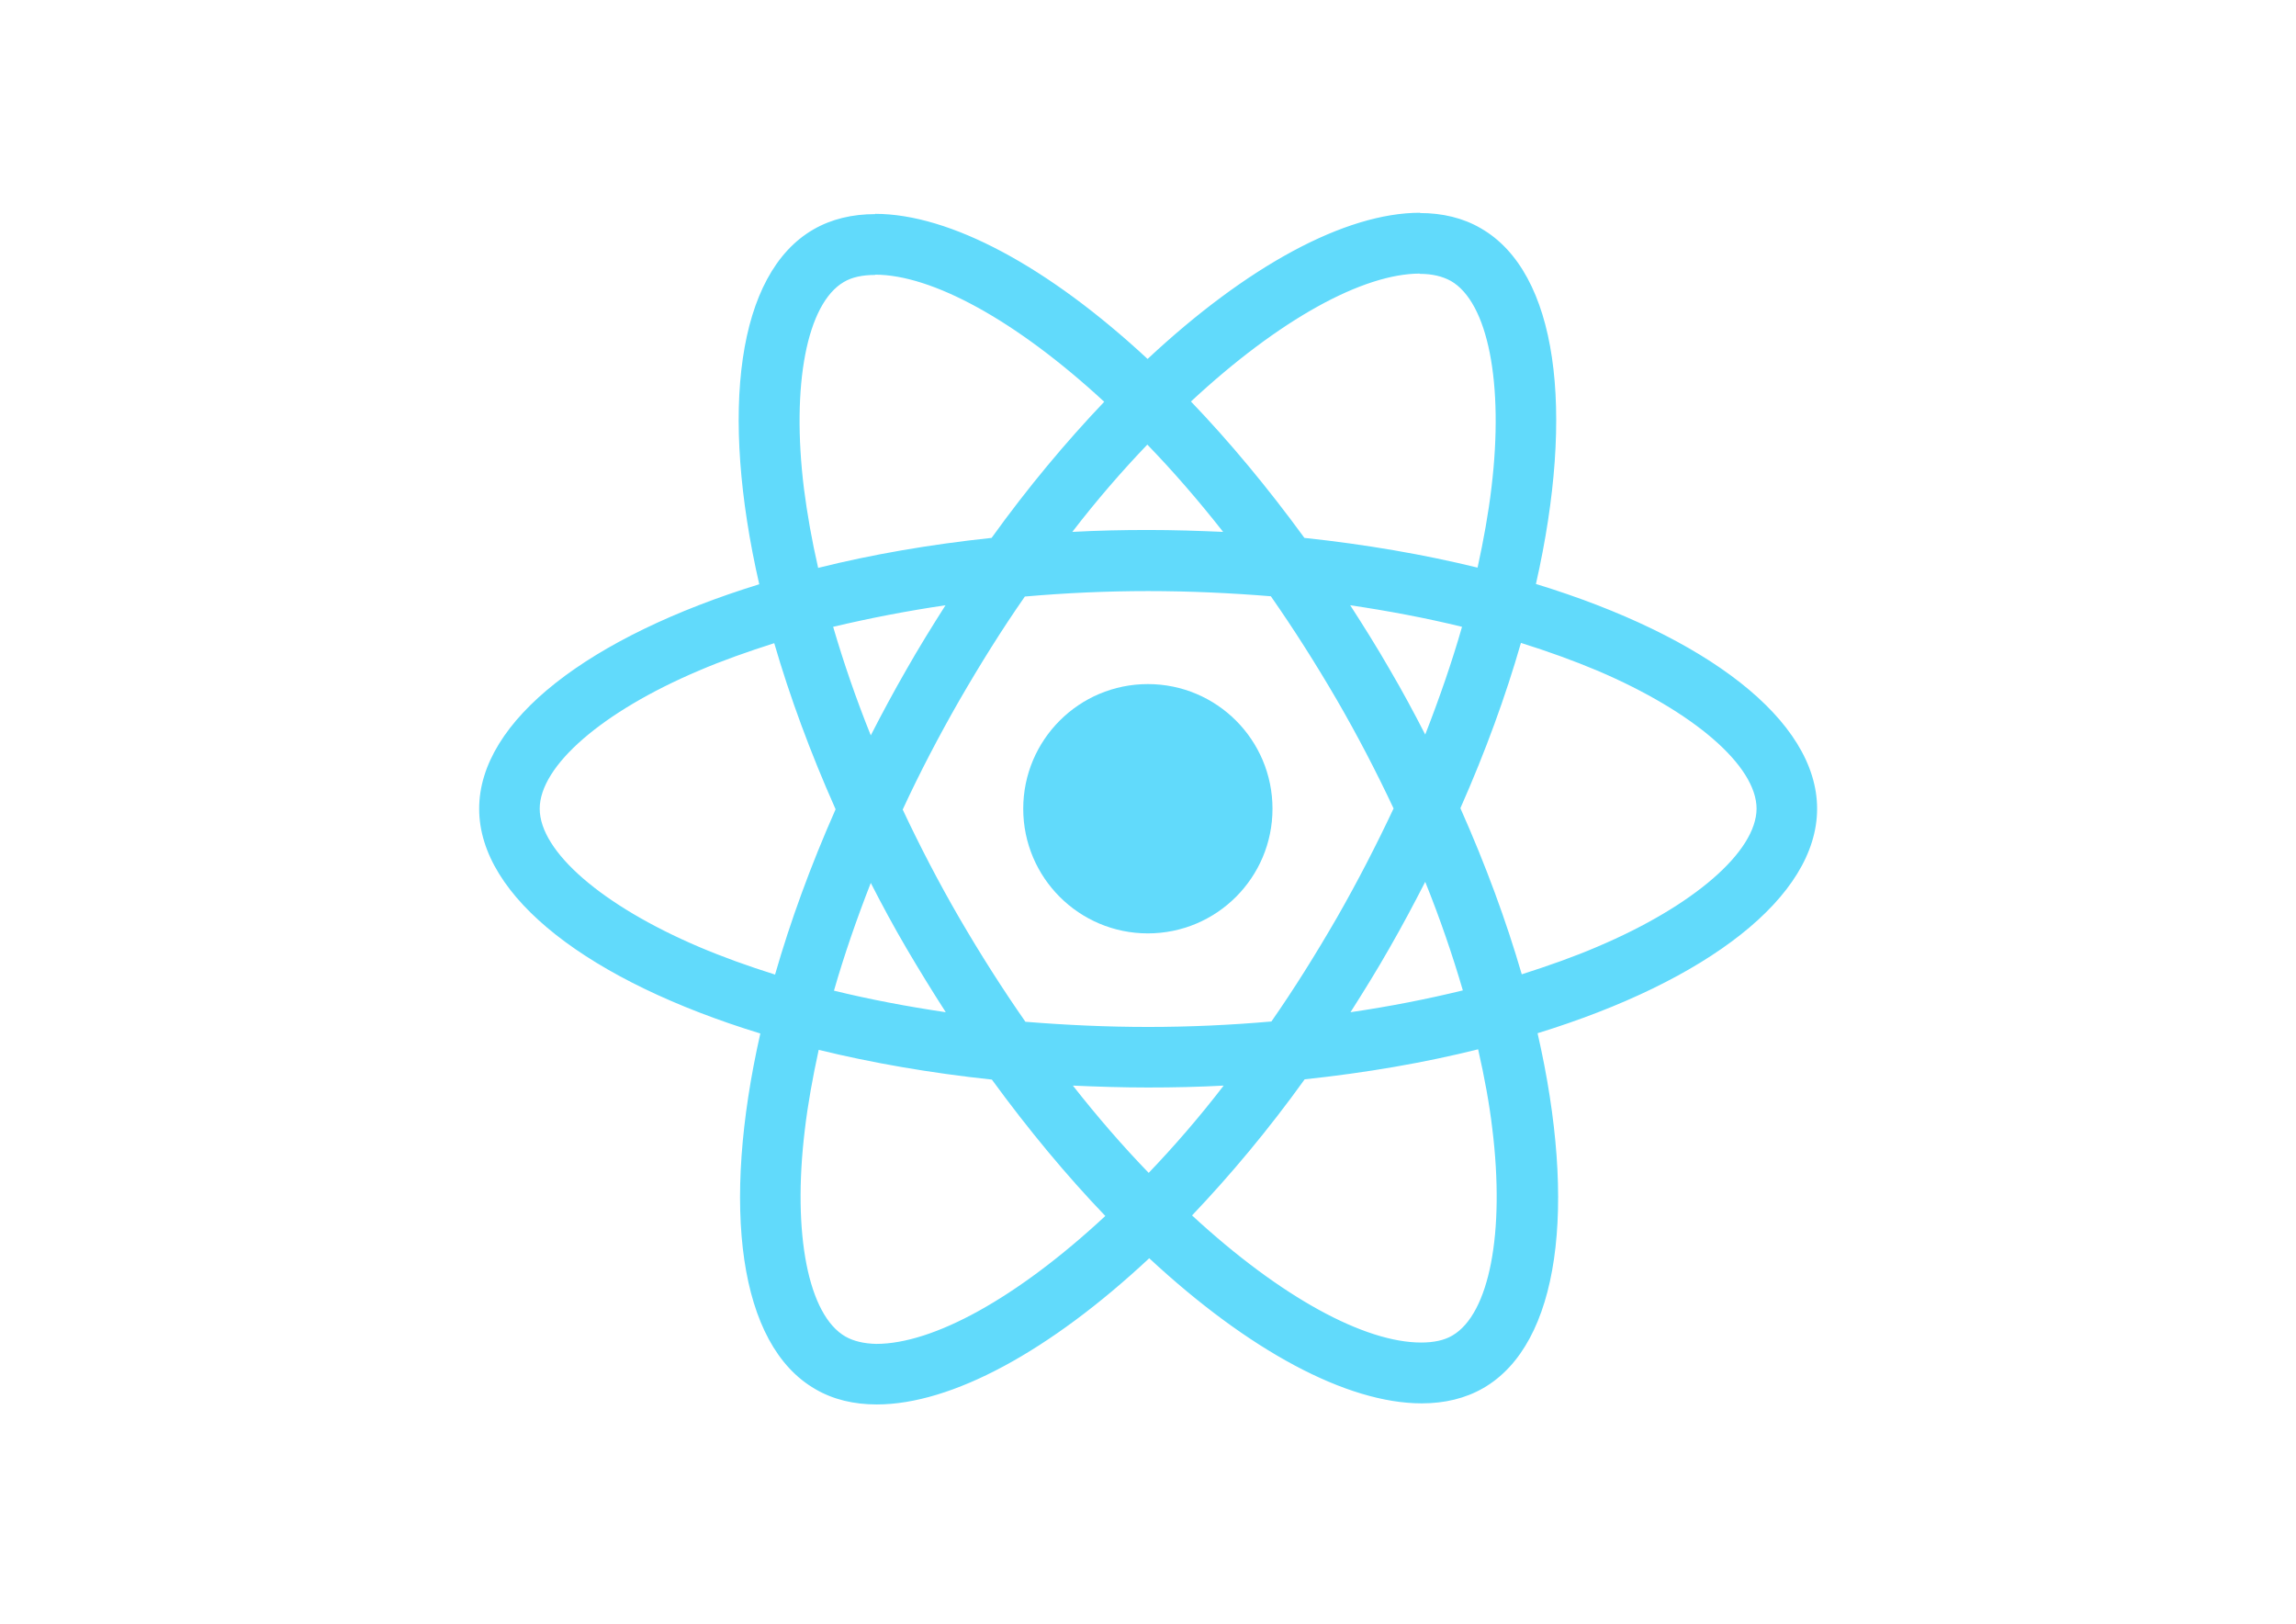
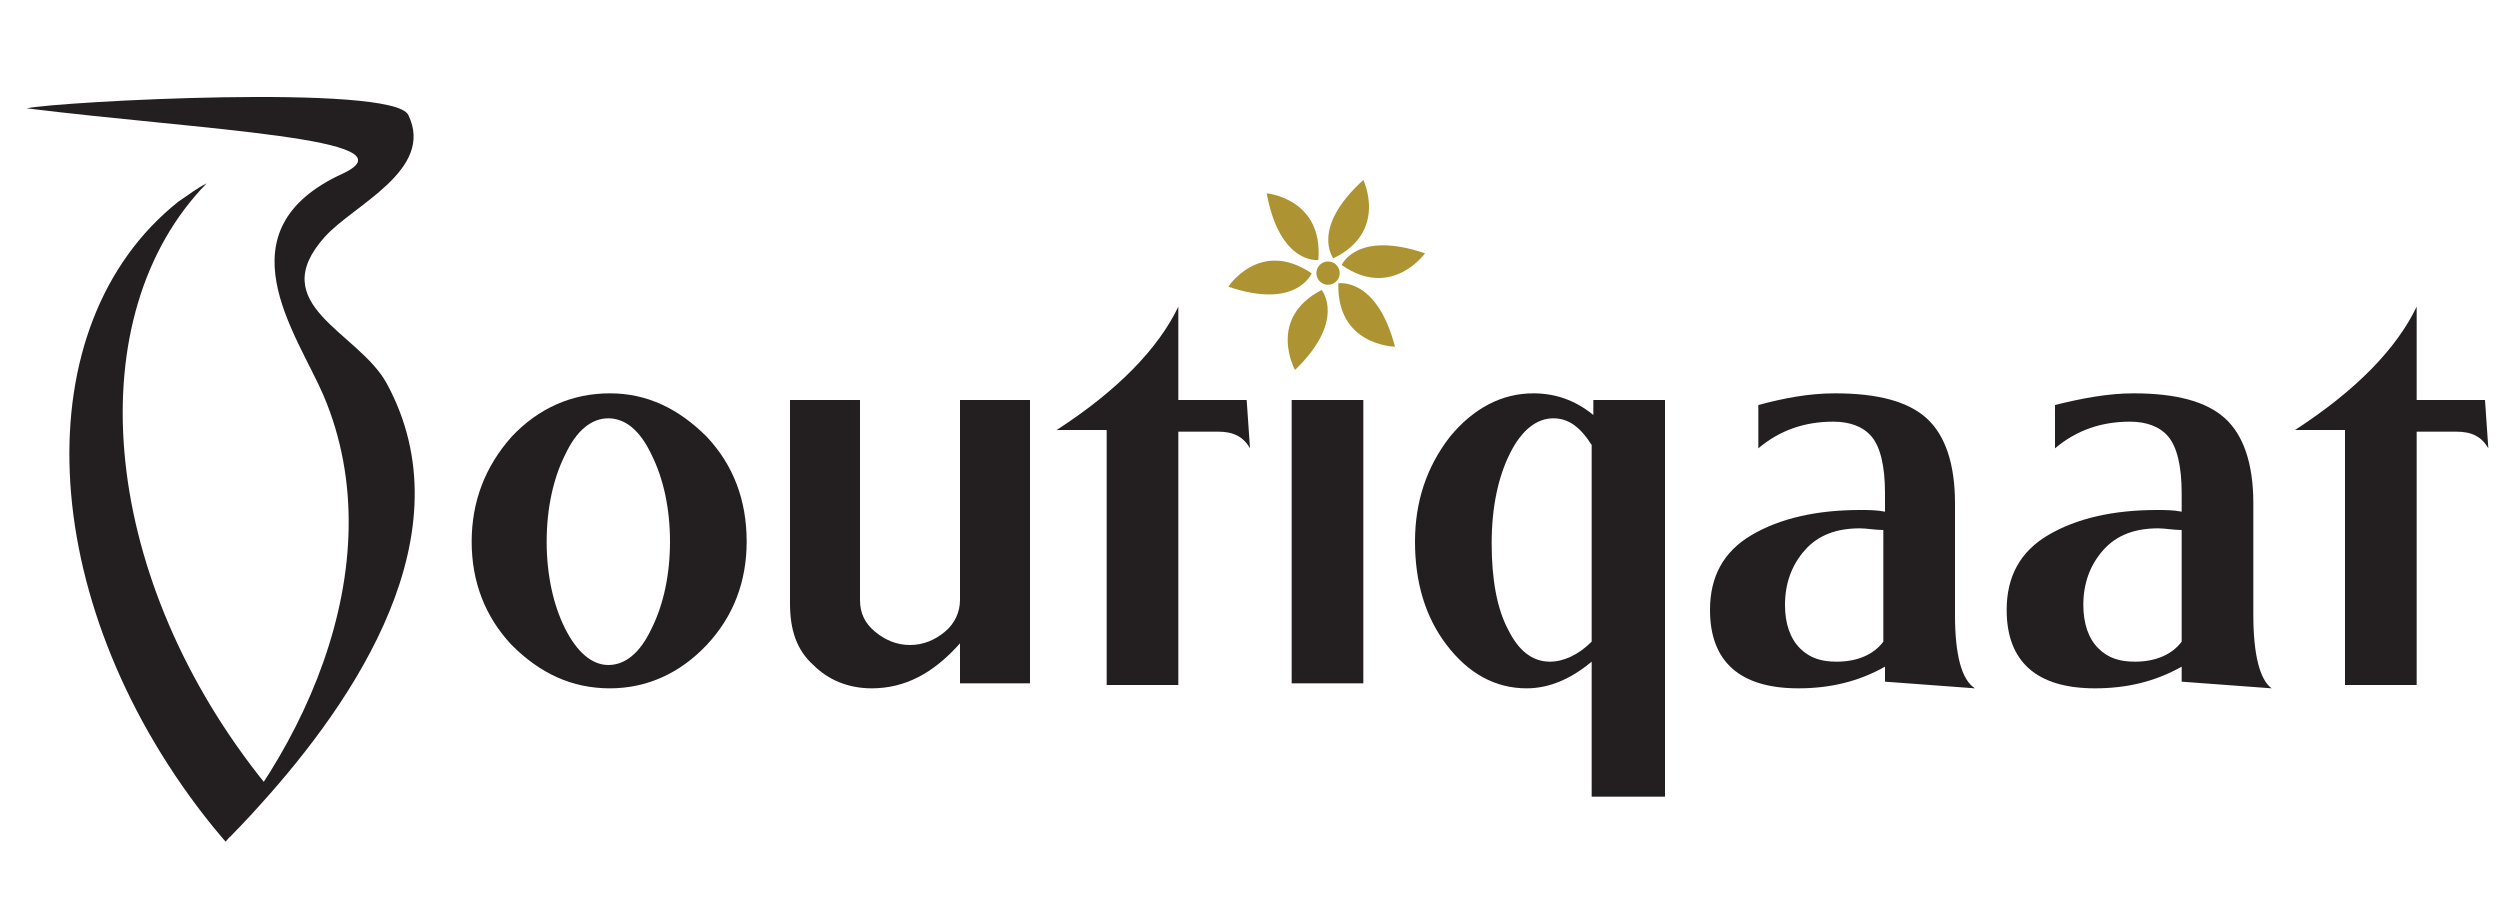
- <svg xmlns="http://www.w3.org/2000/svg" viewBox="0 0 841.9 595.3">
-   <g fill="#61DAFB">
-     <path d="M666.3 296.5c0-32.5-40.7-63.3-103.1-82.4 14.4-63.6 8-114.2-20.2-130.4-6.5-3.8-14.1-5.6-22.4-5.6v22.3c4.6 0 8.3.9 11.4 2.6 13.6 7.8 19.5 37.5 14.9 75.7-1.1 9.4-2.9 19.3-5.1 29.4-19.6-4.8-41-8.5-63.5-10.9-13.5-18.5-27.5-35.3-41.6-50 32.6-30.3 63.2-46.9 84-46.9V78c-27.5 0-63.5 19.6-99.9 53.6-36.4-33.8-72.4-53.2-99.9-53.2v22.3c20.7 0 51.4 16.5 84 46.6-14 14.7-28 31.4-41.3 49.9-22.6 2.4-44 6.1-63.6 11-2.3-10-4-19.7-5.2-29-4.7-38.2 1.1-67.9 14.6-75.8 3-1.8 6.9-2.6 11.5-2.6V78.5c-8.4 0-16 1.8-22.6 5.6-28.1 16.2-34.4 66.7-19.9 130.1-62.2 19.2-102.7 49.9-102.7 82.3 0 32.5 40.7 63.3 103.1 82.4-14.4 63.6-8 114.2 20.2 130.4 6.5 3.8 14.1 5.6 22.5 5.6 27.5 0 63.5-19.6 99.9-53.6 36.4 33.8 72.4 53.2 99.9 53.2 8.4 0 16-1.8 22.6-5.6 28.1-16.2 34.4-66.7 19.9-130.1 62-19.1 102.5-49.9 102.5-82.3zm-130.2-66.7c-3.7 12.9-8.3 26.2-13.5 39.5-4.1-8-8.4-16-13.1-24-4.6-8-9.5-15.8-14.4-23.4 14.2 2.1 27.9 4.7 41 7.9zm-45.8 106.5c-7.8 13.5-15.8 26.3-24.1 38.2-14.9 1.3-30 2-45.2 2-15.1 0-30.2-.7-45-1.9-8.3-11.9-16.4-24.6-24.2-38-7.6-13.1-14.5-26.4-20.8-39.8 6.2-13.4 13.2-26.8 20.7-39.9 7.8-13.5 15.8-26.3 24.1-38.2 14.9-1.3 30-2 45.2-2 15.1 0 30.2.7 45 1.9 8.3 11.9 16.4 24.6 24.2 38 7.6 13.1 14.5 26.4 20.8 39.8-6.3 13.4-13.2 26.8-20.7 39.9zm32.3-13c5.4 13.4 10 26.8 13.8 39.8-13.1 3.2-26.9 5.9-41.2 8 4.9-7.7 9.8-15.6 14.4-23.7 4.6-8 8.9-16.1 13-24.1zM421.2 430c-9.3-9.6-18.6-20.3-27.8-32 9 .4 18.2.7 27.5.7 9.4 0 18.7-.2 27.8-.7-9 11.7-18.3 22.4-27.5 32zm-74.4-58.9c-14.2-2.1-27.9-4.7-41-7.9 3.7-12.9 8.3-26.2 13.5-39.5 4.1 8 8.4 16 13.1 24 4.7 8 9.5 15.8 14.4 23.4zM420.7 163c9.3 9.6 18.6 20.3 27.8 32-9-.4-18.2-.7-27.5-.7-9.4 0-18.7.2-27.8.7 9-11.7 18.3-22.4 27.5-32zm-74 58.9c-4.9 7.7-9.8 15.6-14.4 23.7-4.6 8-8.9 16-13 24-5.4-13.4-10-26.8-13.8-39.8 13.1-3.1 26.9-5.8 41.2-7.9zm-90.5 125.2c-35.4-15.1-58.3-34.9-58.3-50.6 0-15.7 22.9-35.6 58.3-50.6 8.6-3.7 18-7 27.7-10.1 5.7 19.6 13.2 40 22.5 60.9-9.2 20.8-16.6 41.1-22.2 60.6-9.9-3.1-19.3-6.5-28-10.2zM310 490c-13.6-7.8-19.5-37.5-14.9-75.7 1.1-9.4 2.9-19.3 5.1-29.4 19.6 4.8 41 8.5 63.5 10.9 13.5 18.5 27.5 35.3 41.6 50-32.6 30.3-63.2 46.9-84 46.9-4.5-.1-8.3-1-11.3-2.7zm237.2-76.2c4.7 38.2-1.1 67.9-14.6 75.8-3 1.8-6.9 2.6-11.5 2.6-20.7 0-51.4-16.5-84-46.6 14-14.7 28-31.4 41.3-49.9 22.6-2.4 44-6.1 63.6-11 2.3 10.1 4.1 19.8 5.2 29.1zm38.5-66.7c-8.6 3.7-18 7-27.7 10.1-5.7-19.6-13.2-40-22.5-60.9 9.2-20.8 16.6-41.1 22.2-60.6 9.9 3.1 19.3 6.5 28.1 10.2 35.4 15.1 58.3 34.9 58.3 50.6-.1 15.7-23 35.6-58.4 50.6zM320.8 78.4z" />
-     <circle cx="420.9" cy="296.5" r="45.7" />
-     <path d="M520.5 78.1z" />
+ <svg xmlns="http://www.w3.org/2000/svg" xmlns:xlink="http://www.w3.org/1999/xlink" version="1.1" id="Layer_1" x="0px" y="0px" viewBox="0 0 150 54" style="enable-background:new 0 0 150 54;" xml:space="preserve">
+   <style type="text/css">
+ 	.st0{clip-path:url(#SVGID_2_);fill:#231F20;}
+ 	.st1{fill-rule:evenodd;clip-rule:evenodd;fill:#AD9332;}
+ 	.st2{fill:#231F20;}
+ 	.st3{clip-path:url(#SVGID_4_);fill:#231F20;}
+ </style>
+   <g>
+     <g>
+       <g>
+         <defs>
+           <polygon id="SVGID_1_" points="27.2,53.4 7.5,48.7 -35.3,-14.2 27.3,-14.2     " />
+         </defs>
+         <clipPath id="SVGID_2_">
+           <use xlink:href="#SVGID_1_" style="overflow:visible;" />
+         </clipPath>
+         <path class="st0" d="M1.6,6.5c1.8-0.4,22-1.5,22.9,0.4c1.6,3.3-3.3,5.4-5,7.3c-3.7,4.1,2,5.7,3.7,8.8c4.9,9-1.9,19-7.6,25.3     c-1.6,1.8-3.4,3.5-5.2,5.2c7.6-7.3,13.4-19.5,9-29.8c-1.6-3.7-6.3-9.9,1.2-13.3C25,8.3,12.1,7.8,1.6,6.5z" />
+       </g>
+       <path class="st1" d="M79.1,15.6c0,0-2.3,0.3-3.1-4C76,11.6,79.4,11.9,79.1,15.6z" />
+       <path class="st1" d="M80,15.5c0,0-1.4-1.8,1.8-4.7C81.8,10.8,83.3,13.9,80,15.5z" />
+       <path class="st1" d="M80.5,15.9c0,0,0.9-2.1,5-0.7C85.5,15.2,83.5,18,80.5,15.9z" />
+       <path class="st1" d="M80.3,17c0,0,2.3-0.4,3.4,3.8C83.6,20.8,80.2,20.7,80.3,17z" />
+       <path class="st1" d="M79.3,17.4c0,0,1.5,1.8-1.6,4.8C77.7,22.2,76,19.1,79.3,17.4z" />
+       <path class="st1" d="M78.7,16.4c0,0-0.9,2.2-5,0.8C73.7,17.2,75.6,14.3,78.7,16.4z" />
+       <ellipse transform="matrix(0.3076 -0.9515 0.9515 0.3076 39.5625 87.1781)" class="st1" cx="79.7" cy="16.4" rx="0.7" ry="0.7" />
+       <path class="st2" d="M42.4,26.2c1.6,1.7,2.4,3.8,2.4,6.3c0,2.4-0.8,4.5-2.4,6.2c-1.6,1.7-3.6,2.6-5.8,2.6c-2.3,0-4.2-0.9-5.9-2.6    c-1.6-1.7-2.4-3.8-2.4-6.2c0-2.4,0.8-4.5,2.4-6.3c1.6-1.7,3.6-2.6,5.9-2.6C38.8,23.6,40.7,24.5,42.4,26.2z M36.5,25.1    c-1,0-1.9,0.7-2.6,2.2c-0.7,1.4-1.1,3.2-1.1,5.2c0,2,0.4,3.8,1.1,5.2c0.7,1.4,1.6,2.2,2.6,2.2c1,0,1.9-0.7,2.6-2.2    c0.7-1.4,1.1-3.2,1.1-5.2c0-2-0.4-3.8-1.1-5.2C38.4,25.8,37.5,25.1,36.5,25.1z" />
+       <path class="st2" d="M52.3,41.3c-1.4,0-2.6-0.5-3.5-1.4c-1-0.9-1.4-2.1-1.4-3.7V24h4.2V36c0,0.8,0.3,1.4,0.9,1.9    c0.6,0.5,1.3,0.8,2.1,0.8c0.8,0,1.5-0.3,2.1-0.8c0.6-0.5,0.9-1.2,0.9-1.9V24h4.2v17h-4.2v-2.4C56,40.4,54.3,41.3,52.3,41.3z" />
+       <path class="st2" d="M70.7,18.4V24h4.1l0.2,2.9c-0.4-0.7-1-1-1.9-1h-2.4v15.2h-4.3V25.8h-3C67.1,23.4,69.5,20.9,70.7,18.4z" />
+       <rect x="77.5" y="24" class="st2" width="4.3" height="17" />
+       <path class="st2" d="M99.8,47.8h-4.3v-8.1c-1.2,1-2.5,1.6-3.9,1.6c-1.9,0-3.5-0.9-4.8-2.6c-1.3-1.7-1.9-3.8-1.9-6.2    c0-2.4,0.7-4.5,2.1-6.3c1.4-1.7,3.1-2.6,5-2.6c1.3,0,2.5,0.4,3.6,1.3V24h4.3V47.8z M93,39.7c0.8,0,1.7-0.4,2.5-1.2V26.7    c-0.7-1.1-1.4-1.6-2.3-1.6c-1,0-1.9,0.7-2.6,2.1c-0.7,1.4-1.1,3.2-1.1,5.4c0,2.1,0.3,3.9,1,5.2C91.1,39,91.9,39.7,93,39.7z" />
+       <path class="st2" d="M110.1,23.6c2.6,0,4.4,0.5,5.5,1.5c1.1,1,1.7,2.7,1.7,5.1v6.7c0,2.4,0.4,3.9,1.2,4.4l-5.4-0.4V40    c-1.6,0.9-3.3,1.3-5.2,1.3c-3.5,0-5.3-1.6-5.3-4.7c0-2,0.8-3.5,2.5-4.5c1.7-1,3.9-1.5,6.5-1.5c0.5,0,1,0,1.5,0.1v-1.1    c0-1.7-0.3-2.8-0.8-3.4c-0.5-0.6-1.3-0.9-2.3-0.9c-1.7,0-3.2,0.5-4.5,1.6v-2.6C107,23.9,108.5,23.6,110.1,23.6z M111.6,31.7    c-1.4,0-2.5,0.4-3.3,1.3c-0.8,0.9-1.2,2-1.2,3.3c0,1.1,0.3,2,0.9,2.6c0.6,0.6,1.3,0.8,2.2,0.8c1.2,0,2.2-0.4,2.8-1.2v-6.7    C112.5,31.8,112,31.7,111.6,31.7z" />
+       <path class="st2" d="M128,23.6c2.6,0,4.4,0.5,5.5,1.5c1.1,1,1.7,2.7,1.7,5.1v6.7c0,2.4,0.4,3.9,1.1,4.4l-5.4-0.4V40    c-1.6,0.9-3.3,1.3-5.2,1.3c-3.5,0-5.3-1.6-5.3-4.7c0-2,0.8-3.5,2.5-4.5c1.7-1,3.9-1.5,6.5-1.5c0.5,0,1,0,1.5,0.1v-1.1    c0-1.7-0.3-2.8-0.8-3.4c-0.5-0.6-1.3-0.9-2.3-0.9c-1.7,0-3.2,0.5-4.5,1.6v-2.6C124.9,23.9,126.5,23.6,128,23.6z M129.5,31.7    c-1.4,0-2.5,0.4-3.3,1.3c-0.8,0.9-1.2,2-1.2,3.3c0,1.1,0.3,2,0.9,2.6c0.6,0.6,1.3,0.8,2.2,0.8c1.2,0,2.2-0.4,2.8-1.2v-6.7    C130.4,31.8,129.9,31.7,129.5,31.7z" />
+       <path class="st2" d="M145,18.4V24h4.1l0.2,2.9c-0.4-0.7-1-1-1.9-1H145v15.2h-4.3V25.8h-3C141.4,23.4,143.8,20.9,145,18.4z" />
+       <g>
+         <defs>
+           <polygon id="SVGID_3_" points="17.9,0 -7.1,22.6 -1.6,41.4 11.7,52.6 24.2,38.3 38.4,39.9 42.4,-1.1     " />
+         </defs>
+         <clipPath id="SVGID_4_">
+           <use xlink:href="#SVGID_3_" style="overflow:visible;" />
+         </clipPath>
+         <path class="st3" d="M15.5,46.5C5.9,34.2,4.7,18.9,12.4,11c-0.6,0.3-1.1,0.7-1.7,1.1C1.4,19.5,2.1,35.9,12.3,49     c10.2,13,26,17.7,35.3,10.4c0.5-0.4,1-0.9,1.5-1.4C39.7,63.6,25.1,58.8,15.5,46.5z" />
+       </g>
+     </g>
  </g>
</svg>
